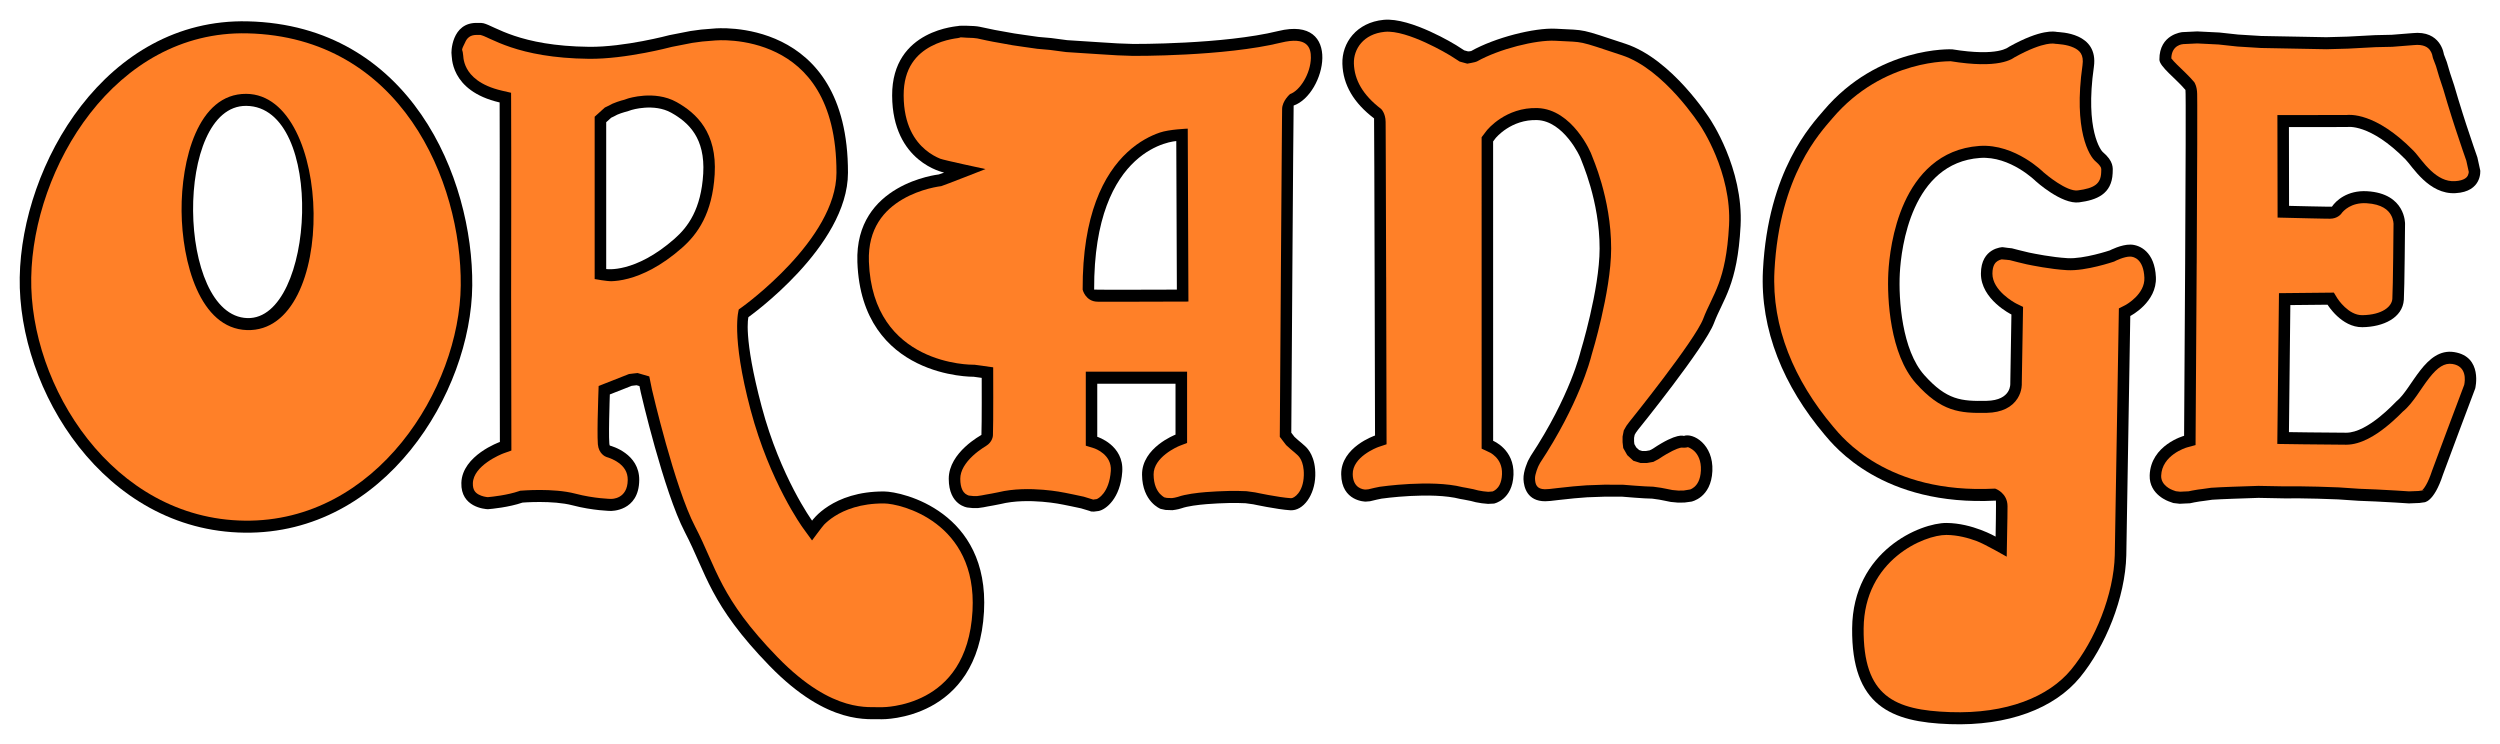
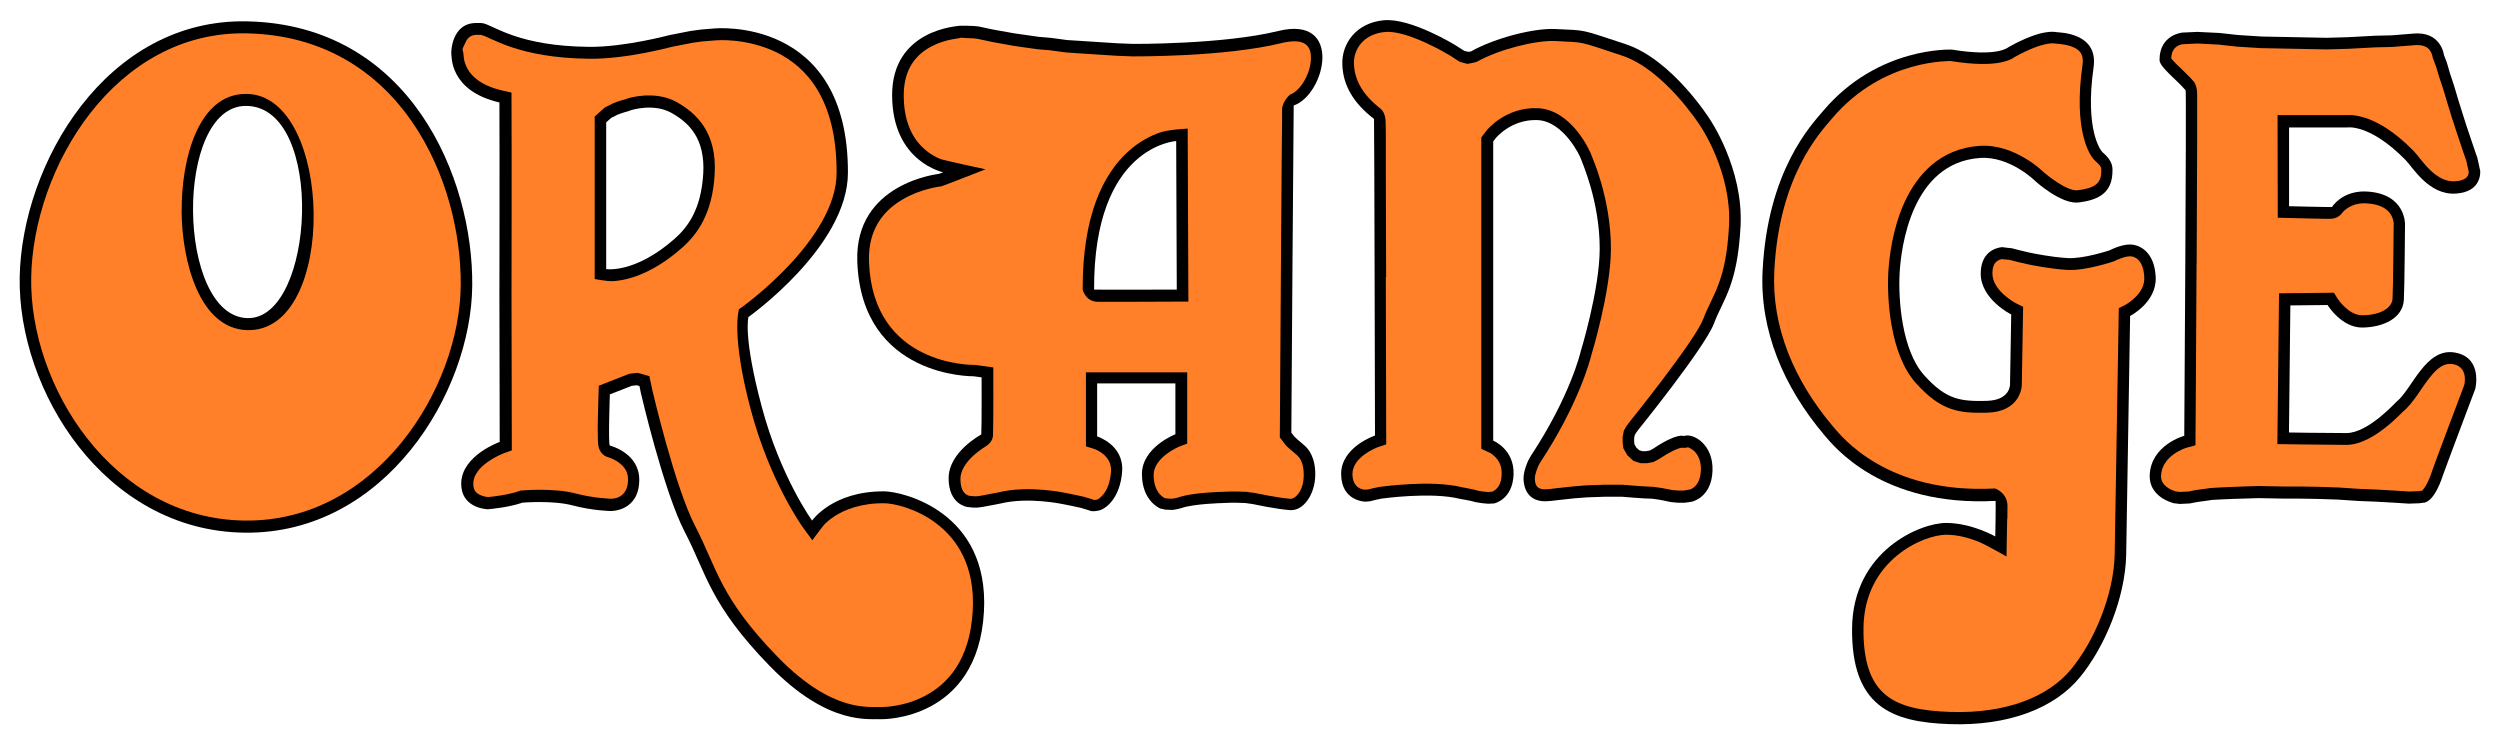
- <svg xmlns="http://www.w3.org/2000/svg" width="254" height="75.589" id="svg2" version="1.1">
-   <defs id="defs4">
-     <clipPath id="clipPath3005" clipPathUnits="userSpaceOnUse">
-       <path id="path3007" d="m 0,595.274 420.944,0 L 420.944,0 0,0 0,595.274 z" />
+ <svg xmlns="http://www.w3.org/2000/svg" id="svg2" version="1.1" viewBox="0 0 254 75.59">
+   <defs>
+     <style>
+       .st0 {
+         fill: none;
+       }
+ 
+       .st1 {
+         fill: #ff8028;
+       }
+ 
+       .st2 {
+         clip-path: url(#clippath);
+       }
+     </style>
+     <clipPath id="clippath">
+       <rect class="st0" x="-22.66" y="-102.89" width="526.18" height="744.09" />
    </clipPath>
  </defs>
-   <g id="layer1" transform="translate(-103.4911,-226.9231)">
-     <g clip-path="url(#clipPath3005)" id="g3003" transform="matrix(1.25,0,0,-1.25,80.83377,868.1233)">
-       <path d="m 94.864,498.935 c 0,0 -4.201,0.808 -4.225,6.254 -0.024,5.445 5.475,5.637 5.412,5.663 -0.063,0.025 1.247,0.036 1.698,-0.066 1.17,-0.262 1.613,-0.328 1.613,-0.328 l 1.212,-0.217 0.898,-0.131 1.067,-0.152 1.027,-0.09 1.295,-0.172 1.028,-0.066 1.714,-0.111 1.381,-0.086 1.255,-0.045 c 0,0 7.323,-0.045 11.779,1.049 5.31,1.308 3.84,-5.159 1.255,-6.057 -0.019,-0.004 -0.191,-26.592 -0.191,-26.592 l 0.255,-0.332 0.29,-0.262 0.314,-0.263 0.315,-0.282 c 0.149,-0.152 0.819,-0.807 0.776,-2.362 -0.043,-1.554 -0.965,-2.867 -2.032,-2.801 -1.066,0.066 -3.012,0.485 -3.012,0.485 l -0.627,0.086 -0.667,0.021 -0.589,0 -0.604,-0.021 c 0,0 -2.339,-0.056 -3.342,-0.411 -0.296,-0.106 -0.741,-0.154 -0.741,-0.154 l -0.561,0.02 -0.4,0.087 c 0,0 -1.487,0.565 -1.506,2.775 -0.02,2.211 2.721,3.26 2.721,3.26 l 0,4.134 -6.361,0 0,-4.31 c 0,0 2.181,-0.676 2.032,-2.842 -0.15,-2.166 -1.33,-3.079 -1.927,-3.191 -0.607,-0.11 -0.69,-0.004 -0.69,-0.004 l -0.734,0.221 -0.816,0.173 -0.647,0.131 c 0,0 -2.809,0.607 -5.084,0.045 l -0.565,-0.111 -0.483,-0.086 -0.337,-0.066 -0.455,-0.065 -0.399,0 -0.44,0.045 c 0,0 -1.526,0.173 -1.526,2.337 0,2.166 2.656,3.548 2.656,3.568 0.038,0.889 0.023,4.634 0.023,4.634 l -0.652,0.09 c 0,0 -9.116,-0.151 -9.453,9.317 -0.228,6.388 6.59,7.122 6.61,7.126 0.168,0.044 0.439,0.155 0.439,0.155 m 18.871,2.558 c 0,0 -6.724,-0.34 -6.676,-12.072 0,-0.024 6.723,0 6.723,0 l -0.047,12.072 z" style="fill:#000000;fill-opacity:1;fill-rule:nonzero;stroke:none" id="path3057" />
-       <path d="m 66.001,509.155 c 2.877,-0.034 6.531,0.948 6.531,0.948 l 1.711,0.335 0.872,0.119 1.094,0.089 c 0,0 10.86,1.059 10.84,-11.731 -0.008,-6.009 -8.091,-11.73 -8.091,-11.73 0,0 -0.444,-1.559 1.078,-7.28 1.521,-5.721 4.097,-9.264 4.097,-9.264 0,0 1.644,2.399 5.857,2.373 1.482,-0.009 8.559,-1.64 8.115,-9.764 -0.487,-8.878 -8.278,-8.75 -8.297,-8.75 -0.995,0.067 -4.323,-0.611 -9.137,4.344 -4.858,4.996 -5.136,7.525 -6.871,10.848 -1.736,3.323 -3.59,11.365 -3.59,11.365 l -0.107,0.522 -0.234,0.068 -0.191,-0.021 -0.21,-0.026 -1.775,-0.699 c 0,0 -0.146,-4.115 0,-4.157 0.147,-0.042 2.409,-0.652 2.39,-2.805 -0.024,-2.577 -2.326,-2.508 -2.326,-2.508 0,0 -1.458,0.025 -3.086,0.454 -1.629,0.428 -4.077,0.224 -4.077,0.224 -1.11,-0.383 -2.522,-0.515 -2.813,-0.538 -0.252,0.011 -2.212,0.162 -2.156,2.14 0.064,2.238 3.131,3.327 3.131,3.327 l -0.02,11.912 c 0,0 0.02,11.709 0,15.683 -4.121,0.95 -3.863,3.84 -3.907,3.908 -0.043,0.068 -0.043,2.645 2.132,2.555 l 0.273,0 0.189,-0.026 c 0.925,-0.226 2.893,-1.852 8.58,-1.915 m -8.769,1.94 z m 0.189,-0.026 -0.336,0.021 0.336,-0.021 z m 9.975,-8.043 0,-11.933 c 0,0 2.326,-0.382 5.56,2.466 1.089,0.958 2.155,2.395 2.326,5.289 0.17,2.895 -1.185,4.157 -2.599,4.95 -1.415,0.792 -3.233,0.224 -3.233,0.224 l -0.321,-0.11 -0.254,-0.068 -0.293,-0.093 -0.293,-0.114 -0.258,-0.136 -0.23,-0.11 -0.405,-0.365 z" style="fill:#000000;fill-opacity:1;fill-rule:nonzero;stroke:none" id="path3065" />
-       <path d="m 38.252,511.226 c 13.231,-0.308 18.342,-12.758 18.259,-21.479 -0.082,-8.722 -7.115,-20.225 -18.511,-20.083 -11.396,0.141 -18.424,11.57 -18.271,20.753 0.154,9.182 7.002,21.076 18.523,20.809 m -0.115,-6.871 c -5.873,0.041 -5.668,-17.074 0.092,-17.249 5.51,-0.166 6.391,17.202 -0.092,17.249" style="fill:#000000;fill-opacity:1;fill-rule:nonzero;stroke:none" id="path3073" />
-       <path d="m 195.652,477.539 c 0,0 -2.718,-0.742 -2.8,-3.213 -0.053,-1.607 1.595,-2.134 1.595,-2.134 l 0.327,-0.118 0.524,-0.061 0.349,0.019 0.478,0.021 0.353,0.074 0.424,0.073 0.377,0.049 0.655,0.093 0.753,0.041 0.929,0.038 1.051,0.036 1.029,0.036 2.104,-0.041 1.254,0.002 1.429,-0.027 1.679,-0.058 1.678,-0.113 1.402,-0.057 1.553,-0.084 1.127,-0.072 0.854,0.035 0.349,0.049 c 0,0 0.806,-0.075 1.569,2.266 0.115,0.352 2.618,6.994 2.618,6.994 0,0 0.645,2.581 -1.707,2.955 -2.353,0.374 -3.429,-2.994 -4.702,-4.007 -0.095,-0.075 -2.316,-2.549 -4.079,-2.546 -1.781,0.004 -4.653,0.049 -4.653,0.049 l 0.114,10.325 3.026,0.031 c 0,0 1.126,-1.852 2.83,-1.828 1.704,0.022 3.271,0.761 3.369,2.231 0.056,0.818 0.098,6.168 0.098,6.168 0,0 0.064,2.473 -3.091,2.653 -1.6,0.09 -2.522,-0.764 -2.852,-1.255 -0.015,-0.021 -3.485,0.065 -3.485,0.065 l -0.01,6.402 4.75,0.006 c 0,0 1.811,0.32 4.72,-2.628 0.574,-0.578 1.89,-2.868 4.069,-2.748 2.18,0.12 2.012,1.843 2.012,1.843 l -0.234,1.067 -0.314,0.906 -0.598,1.786 -0.283,0.881 -0.358,1.154 -0.334,1.124 -0.337,1.017 -0.26,0.88 -0.24,0.632 c 0,0 -0.235,1.971 -2.554,1.717 -0.074,-0.007 -1.682,-0.134 -1.682,-0.134 l -1.355,-0.03 -2.231,-0.119 -1.732,-0.048 -5.287,0.1 -1.878,0.116 -1.529,0.166 -1.801,0.089 -1.207,-0.058 c 0,0 -1.879,-0.16 -1.865,-2.234 0.002,-0.572 1.377,-1.573 2.118,-2.468 0.081,-0.098 -0.111,-28.107 -0.111,-28.107" style="fill:#000000;fill-opacity:1;fill-rule:nonzero;stroke:none" id="path3081" />
-       <path d="m 180.328,469.344 c 0,0 -1.887,1.096 -3.991,1.11 -2.103,0.013 -7.612,-2.253 -7.669,-8.564 -0.058,-6.311 3.169,-7.623 7.932,-7.788 4.763,-0.168 8.515,1.282 10.586,3.8 2.07,2.516 3.682,6.485 3.766,9.917 0,0.025 0.323,19.458 0.323,19.458 0,0 2.174,1.104 2.082,3.157 -0.093,2.052 -1.304,2.632 -2.064,2.646 -0.76,0.014 -1.68,-0.472 -1.68,-0.472 0,0 -2.115,-0.71 -3.433,-0.632 -1.318,0.078 -2.712,0.37 -3.138,0.456 -0.395,0.083 -1.389,0.346 -1.389,0.346 l -0.328,0.035 -0.431,0.058 c 0,0 -1.753,-0.043 -1.759,-2.148 -0.008,-2.106 2.479,-3.324 2.479,-3.324 l -0.092,-5.591 c 0,0 0.127,-1.387 -1.927,-1.428 -2.052,-0.042 -3.242,0.059 -5.059,2.089 -1.817,2.031 -2.104,6.138 -1.994,8.266 0.111,2.129 0.969,8.99 6.523,9.388 2.463,0.175 4.532,-1.893 4.532,-1.893 0,0 2.099,-1.903 3.521,-1.717 1.421,0.186 2.649,0.667 2.725,2.371 0.019,0.428 0.095,0.964 -0.807,1.721 -0.114,0.094 -1.458,1.741 -0.721,6.908 0.404,2.826 -2.789,2.818 -2.996,2.851 -0.204,0.033 -1.258,0.268 -3.901,-1.206 -0.048,-0.024 -0.834,-0.821 -4.616,-0.207 -0.031,0.005 -6.005,0.277 -10.454,-4.976 -0.978,-1.155 -4.51,-4.843 -4.93,-12.982 -0.251,-4.867 1.712,-9.455 4.999,-13.352 0.802,-0.946 4.701,-5.853 13.932,-5.37 0.035,0.004 -0.021,-2.928 -0.021,-2.928" style="fill:#000000;fill-opacity:1;fill-rule:nonzero;stroke:none" id="path3089" />
-       <path d="m 129.887,477.56 c 0,0 -2.773,-0.93 -2.749,-3.151 0.024,-2.219 1.985,-2.22 1.985,-2.22 l 0.355,0.029 0.559,0.133 0.383,0.08 c 0,0 4.058,0.58 6.393,-0.026 0.016,-0.004 0.33,-0.058 0.33,-0.058 l 0.533,-0.105 0.406,-0.104 0.486,-0.083 0.509,-0.05 0.485,0.025 c 0,0 1.505,0.292 1.581,2.35 0.074,2.058 -1.655,2.75 -1.655,2.75 l -0.002,24.334 0.202,0.267 c 0,0 1.245,1.548 3.386,1.469 2.141,-0.08 3.493,-2.964 3.54,-3.152 0.048,-0.187 1.532,-3.393 1.528,-7.294 -0.003,-3.339 -1.554,-8.384 -1.554,-8.384 0,0 -0.819,-3.576 -4.045,-8.467 -0.012,-0.017 -0.207,-0.375 -0.207,-0.375 0,0 -0.41,-0.851 -0.382,-1.519 0.028,-0.667 0.314,-1.79 1.762,-1.791 0.024,0 0.43,0.025 0.43,0.025 l 0.688,0.08 1.246,0.133 1.046,0.084 1.401,0.05 1.448,0 0.994,-0.08 0.815,-0.055 0.636,-0.025 0.561,-0.079 0.406,-0.079 0.536,-0.109 0.58,-0.055 0.538,0.005 0.56,0.075 c 0,0 1.608,0.3 1.707,2.487 0.099,2.187 -1.583,3.125 -2.319,2.853 -0.02,-0.007 -0.53,0.297 -2.518,-1.038 -0.009,-0.004 -0.255,-0.133 -0.255,-0.133 l -0.306,-0.054 -0.306,0 -0.254,0.079 -0.231,0.213 -0.151,0.268 -0.025,0.217 0,0.292 0.048,0.243 0.104,0.183 0.178,0.243 c 0,0 5.427,6.706 6.163,8.654 0.735,1.949 1.908,3.072 2.164,7.905 0.245,4.699 -2.5,8.705 -2.5,8.705 0,0 -3.052,4.841 -6.847,6.094 -3.795,1.252 -3.103,1.094 -5.677,1.227 -1.735,0.092 -4.945,-0.725 -6.874,-1.814 -0.032,-0.021 -0.255,-0.029 -0.255,-0.029 l -0.306,0.083 -0.664,0.426 c 0,0 -3.664,2.27 -5.881,2.057 -2.216,-0.212 -3.413,-1.872 -3.361,-3.58 0.052,-1.707 0.92,-3.171 2.575,-4.431 0.02,-0.017 0.078,-25.774 0.078,-25.774" style="fill:#000000;fill-opacity:1;fill-rule:nonzero;stroke:none" id="path3097" />
-       <path d="m 107.003,472.347 -0.788,0.242 -0.856,0.183 -0.651,0.132 c -0.096,0.021 -0.812,0.167 -1.793,0.248 -1.021,0.084 -2.394,0.104 -3.662,-0.205 l -0.544,-0.107 -0.475,-0.084 -0.323,-0.062 -0.369,-0.054 -0.29,0 -0.384,0.041 c -0.065,0.022 -0.196,0.079 -0.285,0.152 -0.139,0.115 -0.406,0.407 -0.406,1.214 0,0.659 0.414,1.3 1.015,1.861 0.284,0.265 0.573,0.475 0.794,0.624 0.111,0.073 0.203,0.13 0.266,0.168 0.576,0.349 0.58,0.873 0.58,0.893 0.04,0.899 0.02,5.511 0.02,5.511 l -1.529,0.212 -0.069,-0.001 c -0.124,-0.002 -8.201,-0.086 -8.504,8.377 -0.097,2.729 1.27,4.212 2.735,5.07 0.747,0.437 1.511,0.702 2.097,0.858 0.611,0.161 1.047,0.211 1.052,0.212 0.209,0.056 3.595,1.386 3.595,1.386 0,0 -3.389,0.722 -3.682,0.842 -0.327,0.134 -0.765,0.359 -1.201,0.726 -0.843,0.706 -1.761,1.995 -1.771,4.412 -0.01,2.279 1.092,3.39 2.214,3.992 0.581,0.313 1.174,0.485 1.626,0.58 0.223,0.048 0.408,0.075 0.535,0.09 0.099,0.013 0.186,0.036 0.261,0.066 0.112,0.004 0.309,-0.027 0.482,-0.03 0.391,-0.007 0.74,-0.031 0.859,-0.058 1.217,-0.273 1.679,-0.34 1.679,-0.34 l 1.2,-0.216 0.915,-0.134 1.092,-0.155 1.032,-0.091 1.305,-0.173 1.058,-0.069 1.715,-0.111 1.394,-0.086 1.28,-0.046 c 0,0 1.868,-0.012 4.286,0.115 2.44,0.128 5.45,0.401 7.728,0.96 2.15,0.53 2.453,-0.398 2.438,-1.233 -0.022,-1.293 -0.892,-2.668 -1.694,-2.946 0,0 -0.636,-0.548 -0.644,-1.214 l -0.009,-0.847 -0.024,-3.015 -0.065,-9.141 -0.091,-13.641 0.516,-0.672 0.368,-0.333 0.328,-0.274 0.267,-0.242 c 0.024,-0.025 0.057,-0.06 0.096,-0.11 0.045,-0.059 0.104,-0.144 0.161,-0.262 0.11,-0.23 0.235,-0.623 0.217,-1.241 -0.038,-1.381 -0.803,-1.869 -1.041,-1.855 -1.02,0.064 -2.912,0.472 -2.912,0.472 l -0.707,0.098 -0.729,0.022 -0.617,0 -0.619,-0.021 c -0.076,-0.003 -0.65,-0.018 -1.338,-0.074 -0.699,-0.058 -1.647,-0.166 -2.275,-0.39 -0.14,-0.049 -0.372,-0.085 -0.479,-0.099 l -0.41,0.015 -0.22,0.048 c -0.079,0.05 -0.235,0.16 -0.353,0.291 -0.221,0.247 -0.502,0.709 -0.509,1.56 -0.013,1.412 1.928,2.265 2.109,2.334 l 0.612,0.235 0,5.792 -8.233,0 0,-6.015 0.67,-0.208 c 0.098,-0.03 1.456,-0.517 1.364,-1.835 -0.126,-1.83 -1.076,-2.284 -1.154,-2.299 -0.107,-0.02 -0.19,-0.03 -0.256,-0.034 l 0.004,-0.005 z m 5.392,29.838 c -0.729,-0.249 -1.687,-0.718 -2.636,-1.598 -1.925,-1.784 -3.659,-5.098 -3.635,-11.167 0,-0.017 0.238,-0.973 1.216,-0.982 l 0.768,-0.003 c 0.632,-5.3e-4 1.473,0 2.314,0.002 1.682,0.003 4.299,0.012 4.299,0.012 l -0.055,14.055 c 0,0 -1.497,-0.053 -2.272,-0.319" style="fill:#ff8028;fill-opacity:1;fill-rule:nonzero;stroke:none" id="path3105" />
-       <path d="m 70.513,508.657 c 1.17,0.222 2.046,0.447 2.22,0.493 l 1.656,0.325 0.822,0.111 1.077,0.088 c 0,0 0.616,0.057 1.528,-0.034 0.947,-0.093 2.191,-0.341 3.421,-0.946 2.376,-1.168 4.886,-3.75 4.877,-9.777 -0.007,-5.387 -7.527,-10.814 -7.681,-10.923 l -0.256,-0.181 c 0,0 -0.674,-2.034 0.957,-8.169 1.565,-5.884 4.214,-9.539 4.254,-9.593 l 0.74,-1.018 c 0,0 0.837,1.138 0.982,1.286 0.176,0.178 0.458,0.431 0.859,0.686 0.797,0.507 2.091,1.047 4.016,1.035 1.327,-0.007 7.581,-1.495 7.187,-8.731 -0.224,-4.069 -2.08,-5.96 -3.818,-6.892 -0.896,-0.48 -1.787,-0.717 -2.461,-0.831 -0.561,-0.097 -0.959,-0.106 -1.059,-0.107 -0.255,0.013 -0.644,-0.012 -1.156,0.01 -0.47,0.02 -1.057,0.089 -1.752,0.292 -1.386,0.408 -3.287,1.381 -5.598,3.76 -2.374,2.441 -3.6,4.25 -4.446,5.832 -0.891,1.669 -1.394,3.131 -2.26,4.789 -1.662,3.182 -3.489,11.071 -3.502,11.127 l -0.22,1.075 -0.952,0.276 -0.372,-0.041 -0.329,-0.041 -2.464,-0.97 c 0,0 -0.061,-1.685 -0.079,-2.728 -0.009,-0.531 -0.013,-1.061 -0.006,-1.464 0.004,-0.224 0.011,-0.413 0.022,-0.546 0.067,-0.767 0.604,-1.009 0.725,-1.044 0.029,-0.008 0.16,-0.044 0.341,-0.119 0.185,-0.078 0.413,-0.192 0.627,-0.35 0.423,-0.31 0.741,-0.734 0.735,-1.386 -0.014,-1.565 -1.292,-1.544 -1.369,-1.542 0,0 -1.363,0.025 -2.879,0.424 -0.928,0.244 -2.04,0.299 -2.875,0.302 -0.86,0.003 -1.618,-0.061 -1.618,-0.061 l -0.106,-0.037 c -0.933,-0.321 -2.148,-0.452 -2.529,-0.486 -0.135,0.012 -0.461,0.058 -0.744,0.215 -0.261,0.146 -0.483,0.365 -0.468,0.917 0.041,1.437 2.277,2.353 2.496,2.431 l 0.635,0.227 -0.021,12.61 c 0,0 0.02,11.712 0,15.689 l -0.004,0.78 -0.73,0.168 c -1.839,0.424 -2.561,1.236 -2.868,1.808 -0.164,0.304 -0.235,0.588 -0.268,0.798 -0.017,0.107 -0.024,0.197 -0.027,0.26 -0.012,0.204 -0.052,0.359 -0.09,0.464 0.021,0.183 0.15,0.362 0.237,0.572 0.153,0.369 0.413,0.656 1.021,0.631 l 0.23,0 c 0.065,-0.019 0.211,-0.06 0.294,-0.097 0.148,-0.064 0.316,-0.143 0.511,-0.232 0.426,-0.196 0.967,-0.435 1.663,-0.669 1.412,-0.474 3.42,-0.91 6.352,-0.943 1.497,-0.017 3.196,0.226 4.522,0.478 m -4.053,-18.379 c 0,0 0.997,-0.186 1.379,-0.175 0.315,0.011 0.776,0.057 1.354,0.21 1.129,0.299 2.645,0.986 4.366,2.502 1.265,1.113 2.469,2.789 2.656,5.975 0.199,3.387 -1.461,4.957 -3.09,5.869 -0.927,0.519 -1.936,0.572 -2.65,0.524 -0.753,-0.052 -1.306,-0.228 -1.306,-0.228 l -0.303,-0.105 -0.244,-0.065 -0.341,-0.11 -0.368,-0.143 -0.289,-0.152 -0.336,-0.161 -0.828,-0.747 0,-13.196 z" style="fill:#ff8028;fill-opacity:1;fill-rule:nonzero;stroke:none" id="path3109" />
-       <path d="m 55.575,489.756 c -0.079,-8.365 -6.846,-19.248 -17.565,-19.115 -10.735,0.133 -17.494,10.956 -17.346,19.759 0.148,8.885 6.77,20.101 17.567,19.85 12.481,-0.29 17.424,-12.02 17.344,-20.493 m -22.691,6.047 c 0.036,-4.125 1.467,-9.555 5.317,-9.673 7.429,-0.224 7.028,19.15 -0.058,19.201 -3.96,0.028 -5.293,-5.428 -5.259,-9.529" style="fill:#ff8028;fill-opacity:1;fill-rule:nonzero;stroke:none" id="path3113" />
-       <path d="m 130.791,490.444 -0.026,8.86 -0.011,2.923 -0.005,0.823 c -0.005,0.719 -0.367,1.055 -0.371,1.059 -1.496,1.139 -2.168,2.365 -2.208,3.688 -0.035,1.167 0.766,2.409 2.512,2.577 1.846,0.177 5.214,-1.862 5.316,-1.925 l 0.771,-0.494 0.618,-0.169 c 0,0 0.694,0.119 0.784,0.18 1.806,1.018 4.822,1.764 6.356,1.682 0.639,-0.033 1.074,-0.048 1.427,-0.071 0.308,-0.02 0.543,-0.046 0.812,-0.104 0.606,-0.13 1.358,-0.399 3.203,-1.008 3.43,-1.133 6.326,-5.667 6.358,-5.715 0,0 0.644,-0.948 1.253,-2.424 0.624,-1.511 1.195,-3.53 1.083,-5.675 -0.122,-2.332 -0.463,-3.718 -0.839,-4.735 -0.416,-1.125 -0.892,-1.892 -1.26,-2.864 -0.663,-1.754 -5.939,-8.301 -6.018,-8.399 l -0.227,-0.307 -0.213,-0.376 -0.098,-0.498 5.3e-4,-0.448 0.053,-0.479 0.327,-0.578 0.496,-0.457 0.582,-0.182 0.523,0 0.521,0.092 0.424,0.224 c 0.947,0.636 1.512,0.857 1.746,0.914 0.056,0.013 0.091,0.022 0.115,0.021 0.356,-0.028 0.501,0.029 0.523,0.037 0.122,-0.039 0.361,-0.168 0.515,-0.315 0.293,-0.278 0.578,-0.777 0.541,-1.58 -0.037,-0.811 -0.334,-1.174 -0.543,-1.35 -0.118,-0.099 -0.234,-0.16 -0.317,-0.193 l -0.546,-0.089 -0.425,-0.003 -0.488,0.045 -0.493,0.099 -0.432,0.083 -0.629,0.088 -0.681,0.029 -0.792,0.053 -1.018,0.08 -1.5,0.001 -1.435,-0.051 -1.078,-0.086 -1.26,-0.135 -0.667,-0.077 -0.375,-0.021 c -0.656,0.009 -0.785,0.377 -0.805,0.857 -0.015,0.374 0.266,1.002 0.284,1.038 0.038,0.075 0.124,0.237 0.13,0.246 3.141,4.761 4.082,8.346 4.185,8.768 0.064,0.207 0.425,1.416 0.785,2.978 0.392,1.692 0.803,3.882 0.806,5.672 0.002,2.075 -0.392,3.95 -0.785,5.321 -0.371,1.296 -0.751,2.133 -0.775,2.225 -0.066,0.261 -1.599,3.772 -4.413,3.877 -1.301,0.048 -2.329,-0.4 -3.023,-0.852 -0.348,-0.226 -0.616,-0.455 -0.8,-0.632 -0.206,-0.198 -0.32,-0.343 -0.32,-0.343 l -0.413,-0.544 0.001,-25.312 c 0,0 0.655,-0.297 0.737,-0.348 0.111,-0.067 0.258,-0.17 0.402,-0.317 0.274,-0.279 0.543,-0.712 0.517,-1.41 -0.028,-0.746 -0.296,-1.073 -0.477,-1.229 -0.104,-0.089 -0.207,-0.143 -0.28,-0.173 l -0.363,-0.03 -0.399,0.04 -0.417,0.072 -0.395,0.1 -0.567,0.112 -0.306,0.054 c -1.306,0.331 -3.004,0.327 -4.308,0.259 -1.351,-0.072 -2.429,-0.228 -2.429,-0.228 l -0.422,-0.087 -0.507,-0.12 -0.24,-0.02 c -0.172,0.008 -1.01,0.105 -1.023,1.254 -0.015,1.386 1.903,2.144 2.099,2.21 l 0.651,0.218 -0.033,13.595 z" style="fill:#ff8028;fill-opacity:1;fill-rule:nonzero;stroke:none" id="path3117" />
-       <path d="m 181.288,470.796 c 0.005,0.371 0.009,0.742 0.009,1.02 0.001,1.077 -0.981,1.433 -1.015,1.43 -4.44,-0.232 -7.53,0.833 -9.607,2.029 -1.044,0.602 -1.837,1.242 -2.414,1.786 -0.288,0.271 -0.524,0.519 -0.711,0.726 -0.192,0.214 -0.333,0.386 -0.43,0.5 -3.172,3.762 -5.002,8.109 -4.767,12.654 0.204,3.924 1.153,6.743 2.15,8.706 0.499,0.983 1.013,1.759 1.461,2.357 0.46,0.615 0.85,1.046 1.087,1.326 2.076,2.451 4.507,3.613 6.431,4.164 0.958,0.275 1.787,0.396 2.38,0.448 0.289,0.026 0.519,0.035 0.679,0.037 0.081,0 0.127,0.007 0.128,0.006 1.949,-0.316 3.199,-0.282 4.008,-0.131 0.407,0.076 0.709,0.182 0.931,0.291 0.144,0.072 0.222,0.136 0.234,0.142 1.261,0.704 2.111,0.982 2.615,1.08 0.227,0.044 0.397,0.057 0.52,0.054 0.106,-0.002 0.17,-0.017 0.203,-0.022 0.052,-0.008 0.294,-0.014 0.621,-0.063 0.275,-0.041 0.589,-0.114 0.869,-0.243 0.493,-0.226 0.846,-0.565 0.721,-1.437 -0.755,-5.296 0.559,-7.399 1.066,-7.816 0.353,-0.298 0.426,-0.476 0.444,-0.531 0.01,-0.032 0.015,-0.066 0.017,-0.116 0.003,-0.093 -0.004,-0.181 -0.008,-0.262 -0.04,-0.908 -0.539,-1.269 -1.907,-1.448 -0.892,-0.116 -2.573,1.292 -2.78,1.474 -0.051,0.05 -0.192,0.183 -0.408,0.361 -0.259,0.214 -0.633,0.496 -1.093,0.771 -0.906,0.543 -2.229,1.115 -3.72,1.009 -3.227,-0.231 -5.072,-2.374 -6.084,-4.601 -0.998,-2.198 -1.251,-4.592 -1.309,-5.707 -0.11,-2.13 0.136,-6.629 2.244,-8.985 2.062,-2.306 3.557,-2.445 5.761,-2.401 1.241,0.025 2.053,0.476 2.493,1.166 0.203,0.317 0.29,0.632 0.326,0.867 0.027,0.18 0.027,0.321 0.024,0.399 l 0.103,6.179 -0.548,0.269 c -0.136,0.067 -1.947,1.049 -1.942,2.436 0.002,0.705 0.265,0.928 0.427,1.03 0.109,0.068 0.225,0.107 0.32,0.128 l 0.401,-0.033 0.271,-0.03 c 0.235,-0.061 1.026,-0.268 1.372,-0.34 0.443,-0.09 1.895,-0.392 3.265,-0.473 0.801,-0.048 1.77,0.139 2.476,0.311 0.736,0.177 1.368,0.39 1.368,0.39 l 0.066,0.035 c 0.024,0.013 0.745,0.376 1.24,0.367 0.291,-0.005 1.077,-0.202 1.145,-1.716 0.06,-1.333 -1.459,-2.184 -1.556,-2.234 l -0.517,-0.262 -0.333,-20.056 c -0.081,-3.182 -1.598,-6.935 -3.541,-9.297 -1.822,-2.215 -5.251,-3.621 -9.843,-3.46 -4.524,0.158 -7.08,1.264 -7.029,6.803 0.051,5.582 4.935,7.609 6.729,7.597 0.907,-0.005 1.794,-0.247 2.473,-0.502 0.649,-0.244 2.427,-1.264 2.427,-1.264 0,0 0.045,2.35 0.056,3.085" style="fill:#ff8028;fill-opacity:1;fill-rule:nonzero;stroke:none" id="path3121" />
-       <path d="m 196.674,491.551 c 0.019,3.508 0.035,7.02 0.042,9.661 0.004,1.321 0.004,2.425 0.002,3.202 -0.002,0.393 -0.003,0.703 -0.007,0.916 -0.009,0.626 -0.225,0.938 -0.239,0.955 -0.206,0.248 -0.454,0.503 -0.711,0.756 -0.231,0.228 -0.472,0.453 -0.689,0.668 -0.213,0.212 -0.366,0.378 -0.461,0.505 0.019,1.104 0.925,1.158 0.975,1.162 l 1.13,0.054 1.731,-0.086 1.523,-0.165 1.918,-0.119 5.326,-0.102 1.765,0.049 2.243,0.12 1.352,0.029 1.722,0.137 c 0.853,0.095 1.185,-0.209 1.327,-0.395 0.091,-0.121 0.147,-0.252 0.182,-0.356 0.022,-0.068 0.07,-0.3 0.07,-0.3 l 0.247,-0.65 0.254,-0.858 0.341,-1.032 0.326,-1.1 0.361,-1.165 0.287,-0.891 0.602,-1.797 0.296,-0.854 0.2,-0.913 c -0.009,-0.075 -0.034,-0.205 -0.078,-0.291 -0.054,-0.104 -0.238,-0.41 -1.05,-0.456 -0.74,-0.041 -1.379,0.318 -1.962,0.865 -0.289,0.27 -0.542,0.566 -0.77,0.848 l -0.322,0.402 c -0.095,0.118 -0.204,0.25 -0.314,0.361 -1.537,1.558 -2.833,2.3 -3.802,2.642 -0.485,0.172 -0.879,0.24 -1.174,0.262 -0.213,0.016 -0.366,0.007 -0.457,-0.001 l -5.627,-0.009 0.015,-8.329 c 0,0 1.779,-0.044 2.65,-0.064 l 1.203,-0.025 0.407,-0.004 c 0.598,-0.002 0.896,0.38 0.909,0.397 0.175,0.262 0.826,0.932 2.05,0.863 1.306,-0.074 1.783,-0.592 1.982,-0.931 0.116,-0.197 0.175,-0.394 0.201,-0.543 0.02,-0.107 0.022,-0.186 0.022,-0.186 0,0 -0.041,-5.306 -0.096,-6.116 -0.041,-0.605 -0.787,-1.301 -2.447,-1.324 -1.121,-0.015 -1.989,1.312 -2.028,1.375 l -0.278,0.459 -4.463,-0.046 -0.135,-12.254 c 0,0 3.812,-0.059 5.598,-0.063 1.223,-0.003 2.443,0.813 3.234,1.444 0.422,0.336 0.788,0.675 1.055,0.934 0.131,0.128 0.238,0.236 0.315,0.315 0.441,0.349 0.86,0.911 1.173,1.358 0.306,0.439 0.623,0.929 0.974,1.375 0.686,0.876 1.243,1.239 1.89,1.136 1.169,-0.185 1.029,-1.345 0.954,-1.694 -0.254,-0.674 -2.501,-6.64 -2.611,-6.974 -0.353,-1.083 -0.675,-1.475 -0.804,-1.595 0.084,-0.008 0.205,-0.014 0.205,-0.014 l -0.207,-0.004 -0.306,-0.043 -0.763,-0.03 -1.085,0.07 -1.564,0.085 -1.408,0.057 -1.669,0.112 -1.701,0.058 -1.445,0.027 -1.263,-0.002 -2.108,0.039 -1.055,-0.035 -1.053,-0.036 -0.938,-0.038 -0.798,-0.045 -0.694,-0.098 -0.384,-0.049 -0.459,-0.079 -0.298,-0.062 -0.41,-0.018 -0.277,-0.014 -0.345,0.04 -0.244,0.087 c -0.098,0.031 -0.975,0.38 -0.948,1.171 0.055,1.664 1.978,2.269 2.101,2.303 l 0.694,0.19 c 0,0 0.053,7.752 0.091,14.767" style="fill:#ff8028;fill-opacity:1;fill-rule:nonzero;stroke:none" id="path3125" />
+   <g id="layer1">
+     <g class="st2">
+       <g id="g3003">
+         <path id="path3057" d="M95.92,17.53s-5.25-1.01-5.28-7.82c-.03-6.81,6.84-7.05,6.77-7.08-.08-.03,1.56-.04,2.12.08,1.46.33,2.02.41,2.02.41l1.52.27,1.12.16,1.33.19,1.28.11,1.62.22,1.29.08,2.14.14,1.73.11,1.57.06s9.15.06,14.72-1.31c6.64-1.64,4.8,6.45,1.57,7.57-.02,0-.24,33.24-.24,33.24l.32.41.36.33.39.33.39.35c.19.19,1.02,1.01.97,2.95-.05,1.94-1.21,3.58-2.54,3.5-1.33-.08-3.77-.61-3.77-.61l-.78-.11-.83-.03h-.74l-.76.03s-2.92.07-4.18.51c-.37.13-.93.19-.93.19l-.7-.03-.5-.11s-1.86-.71-1.88-3.47c-.02-2.76,3.4-4.08,3.4-4.08v-5.17h-7.95v5.39s2.73.85,2.54,3.55c-.19,2.71-1.66,3.85-2.41,3.99-.76.14-.86,0-.86,0l-.92-.28-1.02-.22-.81-.16s-3.51-.76-6.35-.06l-.71.14-.6.11-.42.08-.57.08h-.5l-.55-.06s-1.91-.22-1.91-2.92,3.32-4.43,3.32-4.46c.05-1.11.03-5.79.03-5.79l-.81-.11s-11.39.19-11.82-11.65c-.28-7.99,8.24-8.9,8.26-8.91.21-.06.55-.19.55-.19M119.51,14.33s-8.41.43-8.35,15.09c0,.03,8.4,0,8.4,0l-.06-15.09h0Z" />
+         <path id="path3065" d="M59.84,4.76c3.6.04,8.16-1.19,8.16-1.19l2.14-.42,1.09-.15,1.37-.11s13.58-1.32,13.55,14.66c-.01,7.51-10.11,14.66-10.11,14.66,0,0-.56,1.95,1.35,9.1,1.9,7.15,5.12,11.58,5.12,11.58,0,0,2.06-3,7.32-2.97,1.85.01,10.7,2.05,10.14,12.21-.61,11.1-10.35,10.94-10.37,10.94-1.24-.08-5.4.76-11.42-5.43-6.07-6.24-6.42-9.41-8.59-13.56-2.17-4.15-4.49-14.21-4.49-14.21l-.13-.65-.29-.08-.24.03-.26.03-2.22.87s-.18,5.14,0,5.2c.18.05,3.01.81,2.99,3.51-.03,3.22-2.91,3.14-2.91,3.14,0,0-1.82-.03-3.86-.57-2.04-.54-5.1-.28-5.1-.28-1.39.48-3.15.64-3.52.67-.31-.01-2.76-.2-2.7-2.68.08-2.8,3.91-4.16,3.91-4.16l-.03-14.89s.03-14.64,0-19.6c-5.15-1.19-4.83-4.8-4.88-4.88-.05-.08-.05-3.31,2.67-3.19h.34l.24.03c1.16.28,3.62,2.32,10.73,2.39h0ZM49.12,2.36l-.42-.03.42.03ZM61.59,12.42v14.92s2.91.48,6.95-3.08c1.36-1.2,2.69-2.99,2.91-6.61.21-3.62-1.48-5.2-3.25-6.19-1.77-.99-4.04-.28-4.04-.28l-.4.14-.32.09-.37.12-.37.14-.32.17-.29.14-.51.46h0Z" />
+         <path id="path3073" d="M25.16,2.17c16.54.38,22.93,15.95,22.82,26.85-.1,10.9-8.89,25.28-23.14,25.1-14.25-.18-23.03-14.46-22.84-25.94C2.2,16.7,10.76,1.83,25.16,2.17M25.01,10.76c-7.34-.05-7.09,21.34.11,21.56,6.89.21,7.99-21.5-.11-21.56" />
+         <path id="path3081" d="M221.91,44.28s-3.4.93-3.5,4.02c-.07,2.01,1.99,2.67,1.99,2.67l.41.15.65.08.44-.02.6-.03.44-.09.53-.09.47-.06.82-.12.94-.05,1.16-.05,1.31-.04,1.29-.04,2.63.05h1.57s1.79.03,1.79.03l2.1.07,2.1.14,1.75.07,1.94.11,1.41.09,1.07-.04.44-.06s1.01.09,1.96-2.83c.14-.44,3.27-8.74,3.27-8.74,0,0,.81-3.23-2.13-3.69-2.94-.47-4.29,3.74-5.88,5.01-.12.09-2.89,3.19-5.1,3.18-2.23,0-5.82-.06-5.82-.06l.14-12.91,3.78-.04s1.41,2.31,3.54,2.29c2.13-.03,4.09-.95,4.21-2.79.07-1.02.12-7.71.12-7.71,0,0,.08-3.09-3.86-3.32-2-.11-3.15.95-3.56,1.57-.02.03-4.36-.08-4.36-.08v-8s5.92,0,5.92,0c0,0,2.26-.4,5.9,3.29.72.72,2.36,3.59,5.09,3.43,2.73-.15,2.51-2.3,2.51-2.3l-.29-1.33-.39-1.13-.75-2.23-.35-1.1-.45-1.44-.42-1.41-.42-1.27-.32-1.1-.3-.79s-.29-2.46-3.19-2.15c-.09,0-2.1.17-2.1.17l-1.69.04-2.79.15-2.16.06-6.61-.13-2.35-.15-1.91-.21-2.25-.11-1.51.07s-2.35.2-2.33,2.79c0,.72,1.72,1.97,2.65,3.08.1.12-.14,35.13-.14,35.13" />
+         <path id="path3089" d="M202.75,54.52s-2.36-1.37-4.99-1.39c-2.63-.02-9.51,2.82-9.59,10.71-.07,7.89,3.96,9.53,9.91,9.73,5.95.21,10.64-1.6,13.23-4.75,2.59-3.15,4.6-8.11,4.71-12.4,0-.03.4-24.32.4-24.32,0,0,2.72-1.38,2.6-3.95-.12-2.57-1.63-3.29-2.58-3.31-.95-.02-2.1.59-2.1.59,0,0-2.64.89-4.29.79-1.65-.1-3.39-.46-3.92-.57-.49-.1-1.74-.43-1.74-.43l-.41-.04-.54-.07s-2.19.05-2.2,2.68c0,2.63,3.1,4.16,3.1,4.16l-.12,6.99s.16,1.73-2.41,1.79c-2.56.05-4.05-.07-6.32-2.61-2.27-2.54-2.63-7.67-2.49-10.33.14-2.66,1.21-11.24,8.15-11.74,3.08-.22,5.66,2.37,5.66,2.37,0,0,2.62,2.38,4.4,2.15,1.78-.23,3.31-.83,3.41-2.96.02-.54.12-1.2-1.01-2.15-.14-.12-1.82-2.18-.9-8.63.5-3.53-3.49-3.52-3.75-3.56-.26-.04-1.57-.34-4.88,1.51-.06.03-1.04,1.03-5.77.26-.04,0-7.51-.35-13.07,6.22-1.22,1.44-5.64,6.05-6.16,16.23-.31,6.08,2.14,11.82,6.25,16.69,1,1.18,5.88,7.32,17.42,6.71.04,0-.03,3.66-.03,3.66" />
+         <path id="path3097" d="M139.7,44.25s-3.47,1.16-3.44,3.94c.03,2.77,2.48,2.78,2.48,2.78l.44-.04.7-.17.48-.1s5.07-.72,7.99.03c.02,0,.41.07.41.07l.67.13.51.13.61.1.64.06.61-.03s1.88-.37,1.98-2.94c.09-2.57-2.07-3.44-2.07-3.44V14.37s.25-.33.25-.33c0,0,1.56-1.94,4.23-1.84,2.68.1,4.37,3.7,4.43,3.94.06.23,1.91,4.24,1.91,9.12,0,4.17-1.94,10.48-1.94,10.48,0,0-1.02,4.47-5.06,10.58-.02.02-.26.47-.26.47,0,0-.51,1.06-.48,1.9.03.83.39,2.24,2.2,2.24.03,0,.54-.03.54-.03l.86-.1,1.56-.17,1.31-.1,1.75-.06h1.81l1.24.1,1.02.07.8.03.7.1.51.1.67.14.73.07h.67s.7-.1.7-.1c0,0,2.01-.37,2.13-3.11.12-2.73-1.98-3.91-2.9-3.57-.03,0-.66-.37-3.15,1.3-.01,0-.32.17-.32.17l-.38.07h-.38l-.32-.1-.29-.27-.19-.33-.03-.27v-.36l.06-.3.13-.23.22-.3s6.78-8.38,7.7-10.82c.92-2.44,2.39-3.84,2.7-9.88.31-5.87-3.13-10.88-3.13-10.88,0,0-3.81-6.05-8.56-7.62-4.74-1.56-3.88-1.37-7.1-1.53-2.17-.12-6.18.91-8.59,2.27-.04.03-.32.04-.32.04l-.38-.1-.83-.53s-4.58-2.84-7.35-2.57c-2.77.26-4.27,2.34-4.2,4.48.06,2.13,1.15,3.96,3.22,5.54.03.02.1,32.22.1,32.22" />
+         <path id="path3105" class="st1" d="M111.1,50.77l-.98-.3-1.07-.23-.81-.16c-.12-.03-1.02-.21-2.24-.31-1.28-.11-2.99-.13-4.58.26l-.68.13-.59.11-.4.08-.46.07h-.36l-.48-.05c-.08-.03-.25-.1-.36-.19-.17-.14-.51-.51-.51-1.52,0-.82.52-1.63,1.27-2.33.36-.33.72-.59.99-.78.14-.09.25-.16.33-.21.72-.44.72-1.09.72-1.12.05-1.12.03-6.89.03-6.89l-1.91-.26h-.09c-.15,0-10.25.11-10.63-10.47-.12-3.41,1.59-5.27,3.42-6.34.93-.55,1.89-.88,2.62-1.07.76-.2,1.31-.26,1.31-.26.26-.07,4.49-1.73,4.49-1.73,0,0-4.24-.9-4.6-1.05-.41-.17-.96-.45-1.5-.91-1.05-.88-2.2-2.49-2.21-5.51-.01-2.85,1.37-4.24,2.77-4.99.73-.39,1.47-.61,2.03-.72.28-.06.51-.09.67-.11.12-.02.23-.04.33-.08.14,0,.39.03.6.04.49,0,.93.04,1.07.07,1.52.34,2.1.43,2.1.43l1.5.27,1.14.17,1.37.19,1.29.11,1.63.22,1.32.09,2.14.14,1.74.11,1.6.06s2.33.01,5.36-.14c3.05-.16,6.81-.5,9.66-1.2,2.69-.66,3.07.5,3.05,1.54-.03,1.62-1.12,3.34-2.12,3.68,0,0-.8.68-.81,1.52v1.06s-.04,3.77-.04,3.77l-.08,11.43-.11,17.05.64.84.46.42.41.34.33.3s.07.07.12.14c.06.07.13.18.2.33.14.29.29.78.27,1.55-.05,1.73-1,2.34-1.3,2.32-1.28-.08-3.64-.59-3.64-.59l-.88-.12-.91-.03h-.77l-.77.03c-.1,0-.81.02-1.67.09-.87.07-2.06.21-2.84.49-.17.06-.46.11-.6.12l-.51-.02-.28-.06c-.1-.06-.29-.2-.44-.36-.28-.31-.63-.89-.64-1.95-.02-1.76,2.41-2.83,2.64-2.92l.77-.29v-7.24h-10.29v7.52l.84.26c.12.04,1.82.65,1.71,2.29-.16,2.29-1.35,2.85-1.44,2.87-.13.02-.24.04-.32.04h0s0,0,0,0ZM117.84,13.47c-.91.31-2.11.9-3.3,2-2.41,2.23-4.57,6.37-4.54,13.96,0,.02.3,1.22,1.52,1.23h.96c.79,0,1.84,0,2.89,0,2.1,0,5.37-.02,5.37-.02l-.07-17.57s-1.87.07-2.84.4" />
+         <path id="path3109" class="st1" d="M65.48,5.38c1.46-.28,2.56-.56,2.78-.62l2.07-.41,1.03-.14,1.35-.11s.77-.07,1.91.04c1.18.12,2.74.43,4.28,1.18,2.97,1.46,6.11,4.69,6.1,12.22,0,6.73-9.41,13.52-9.6,13.65l-.32.23s-.84,2.54,1.2,10.21c1.96,7.35,5.27,11.92,5.32,11.99l.93,1.27s1.05-1.42,1.23-1.61c.22-.22.57-.54,1.07-.86,1-.63,2.61-1.31,5.02-1.29,1.66,0,9.48,1.87,8.98,10.91-.28,5.09-2.6,7.45-4.77,8.62-1.12.6-2.23.9-3.08,1.04-.7.12-1.2.13-1.32.13-.32-.02-.8.02-1.45-.01-.59-.03-1.32-.11-2.19-.37-1.73-.51-4.11-1.73-7-4.7-2.97-3.05-4.5-5.31-5.56-7.29-1.11-2.09-1.74-3.91-2.82-5.99-2.08-3.98-4.36-13.84-4.38-13.91l-.28-1.34-1.19-.34-.46.05-.41.05-3.08,1.21s-.08,2.11-.1,3.41c-.01.66-.02,1.33,0,1.83,0,.28.01.52.03.68.08.96.75,1.26.91,1.31.04,0,.2.06.43.15.23.1.52.24.78.44.53.39.93.92.92,1.73-.02,1.96-1.61,1.93-1.71,1.93,0,0-1.7-.03-3.6-.53-1.16-.31-2.55-.37-3.59-.38-1.08,0-2.02.08-2.02.08l-.13.05c-1.17.4-2.69.57-3.16.61-.17-.01-.58-.07-.93-.27-.33-.18-.6-.46-.58-1.15.05-1.8,2.85-2.94,3.12-3.04l.79-.28-.03-15.76s.03-14.64,0-19.61v-.98s-.92-.21-.92-.21c-2.3-.53-3.2-1.55-3.58-2.26-.2-.38-.29-.73-.34-1-.02-.13-.03-.25-.03-.32-.01-.25-.07-.45-.11-.58.03-.23.19-.45.3-.71.19-.46.52-.82,1.28-.79h.29c.08.02.26.08.37.12.19.08.4.18.64.29.53.24,1.21.54,2.08.84,1.77.59,4.27,1.14,7.94,1.18,1.87.02,4-.28,5.65-.6M60.42,28.35s1.25.23,1.72.22c.39-.01.97-.07,1.69-.26,1.41-.37,3.31-1.23,5.46-3.13,1.58-1.39,3.09-3.49,3.32-7.47.25-4.23-1.83-6.2-3.86-7.34-1.16-.65-2.42-.71-3.31-.66-.94.06-1.63.28-1.63.28l-.38.13-.3.08-.43.14-.46.18-.36.19-.42.2-1.04.93v16.49h0Z" />
+         <path id="path3113" class="st1" d="M46.81,29c-.1,10.46-8.56,24.06-21.96,23.89-13.42-.17-21.87-13.7-21.68-24.7C3.36,17.09,11.64,3.07,25.13,3.39c15.6.36,21.78,15.03,21.68,25.62M18.45,21.45c.04,5.16,1.83,11.94,6.65,12.09,9.29.28,8.78-23.94-.07-24-4.95-.04-6.62,6.79-6.57,11.91" />
+         <path id="path3117" class="st1" d="M140.83,28.15l-.03-11.07v-3.65s-.02-1.03-.02-1.03c0-.9-.46-1.32-.46-1.32-1.87-1.42-2.71-2.96-2.76-4.61-.04-1.46.96-3.01,3.14-3.22,2.31-.22,6.52,2.33,6.65,2.41l.96.62.77.21s.87-.15.98-.22c2.26-1.27,6.03-2.2,7.95-2.1.8.04,1.34.06,1.78.09.38.03.68.06,1.01.13.76.16,1.7.5,4,1.26,4.29,1.42,7.91,7.08,7.95,7.14,0,0,.81,1.18,1.57,3.03.78,1.89,1.49,4.41,1.35,7.09-.15,2.92-.58,4.65-1.05,5.92-.52,1.41-1.12,2.36-1.57,3.58-.83,2.19-7.42,10.38-7.52,10.5l-.28.38-.27.47-.12.62v.56s.07.6.07.6l.41.72.62.57.73.23h.65l.65-.12.53-.28c1.18-.79,1.89-1.07,2.18-1.14.07-.02.11-.03.14-.03.45.04.63-.04.65-.05.15.05.45.21.64.39.37.35.72.97.68,1.97-.05,1.01-.42,1.47-.68,1.69-.15.12-.29.2-.4.24l-.68.11h-.53s-.61-.05-.61-.05l-.62-.12-.54-.1-.79-.11-.85-.04-.99-.07-1.27-.1h-1.88s-1.79.06-1.79.06l-1.35.11-1.58.17-.83.1-.47.03c-.82-.01-.98-.47-1.01-1.07-.02-.47.33-1.25.35-1.3.05-.09.15-.3.16-.31,3.93-5.95,5.1-10.43,5.23-10.96.08-.26.53-1.77.98-3.72.49-2.12,1-4.85,1.01-7.09,0-2.59-.49-4.94-.98-6.65-.46-1.62-.94-2.67-.97-2.78-.08-.33-2-4.72-5.52-4.85-1.63-.06-2.91.5-3.78,1.07-.44.28-.77.57-1,.79-.26.25-.4.43-.4.43l-.52.68v31.64s.82.37.92.43c.14.08.32.21.5.4.34.35.68.89.65,1.76-.03.93-.37,1.34-.6,1.54-.13.11-.26.18-.35.22l-.45.04-.5-.05-.52-.09-.49-.13-.71-.14-.38-.07c-1.63-.41-3.76-.41-5.38-.32-1.69.09-3.04.28-3.04.28l-.53.11-.63.15-.3.02c-.22,0-1.26-.13-1.28-1.57-.02-1.73,2.38-2.68,2.62-2.76l.81-.27-.04-16.99h0Z" />
+         <path id="path3121" class="st1" d="M203.95,52.7c0-.46.01-.93.01-1.28,0-1.35-1.23-1.79-1.27-1.79-5.55.29-9.41-1.04-12.01-2.54-1.3-.75-2.3-1.55-3.02-2.23-.36-.34-.66-.65-.89-.91-.24-.27-.42-.48-.54-.62-3.97-4.7-6.25-10.14-5.96-15.82.25-4.9,1.44-8.43,2.69-10.88.62-1.23,1.27-2.2,1.83-2.95.58-.77,1.06-1.31,1.36-1.66,2.59-3.06,5.63-4.52,8.04-5.21,1.2-.34,2.23-.49,2.98-.56.36-.03.65-.04.85-.05.1,0,.16,0,.16,0,2.44.39,4,.35,5.01.16.51-.1.89-.23,1.16-.36.18-.09.28-.17.29-.18,1.58-.88,2.64-1.23,3.27-1.35.28-.05.5-.07.65-.07.13,0,.21.02.25.03.07,0,.37.02.78.08.34.05.74.14,1.09.3.62.28,1.06.71.9,1.8-.94,6.62.7,9.25,1.33,9.77.44.37.53.59.56.66.01.04.02.08.02.15,0,.12,0,.23,0,.33-.05,1.13-.67,1.59-2.38,1.81-1.12.14-3.22-1.62-3.48-1.84-.06-.06-.24-.23-.51-.45-.32-.27-.79-.62-1.37-.96-1.13-.68-2.79-1.39-4.65-1.26-4.03.29-6.34,2.97-7.61,5.75-1.25,2.75-1.56,5.74-1.64,7.13-.14,2.66.17,8.29,2.81,11.23,2.58,2.88,4.45,3.06,7.2,3,1.55-.03,2.57-.6,3.12-1.46.25-.4.36-.79.41-1.08.03-.23.03-.4.03-.5l.13-7.72-.69-.34c-.17-.08-2.43-1.31-2.43-3.05,0-.88.33-1.16.53-1.29.14-.09.28-.13.4-.16l.5.04.34.04c.29.08,1.28.33,1.72.42.55.11,2.37.49,4.08.59,1,.06,2.21-.17,3.09-.39.92-.22,1.71-.49,1.71-.49l.08-.04s.93-.47,1.55-.46c.36,0,1.35.25,1.43,2.15.08,1.67-1.82,2.73-1.94,2.79l-.65.33-.42,25.07c-.1,3.98-2,8.67-4.43,11.62-2.28,2.77-6.56,4.53-12.3,4.33-5.65-.2-8.85-1.58-8.79-8.5.06-6.98,6.17-9.51,8.41-9.5,1.13,0,2.24.31,3.09.63.81.3,3.03,1.58,3.03,1.58,0,0,.06-2.94.07-3.86" />
+         <path id="path3125" class="st1" d="M223.18,26.76c.02-4.39.04-8.77.05-12.08,0-1.65,0-3.03,0-4,0-.49,0-.88,0-1.15-.01-.78-.28-1.17-.3-1.19-.26-.31-.57-.63-.89-.94-.29-.28-.59-.57-.86-.83-.27-.27-.46-.47-.58-.63.02-1.38,1.16-1.45,1.22-1.45l1.41-.07,2.16.11,1.9.21,2.4.15,6.66.13,2.21-.06,2.8-.15,1.69-.04,2.15-.17c1.07-.12,1.48.26,1.66.49.11.15.18.31.23.45.03.08.09.37.09.37l.31.81.32,1.07.43,1.29.41,1.38.45,1.46.36,1.11.75,2.25.37,1.07.25,1.14c-.01.09-.04.26-.1.36-.07.13-.3.51-1.31.57-.92.05-1.72-.4-2.45-1.08-.36-.34-.68-.71-.96-1.06l-.4-.5c-.12-.15-.26-.31-.39-.45-1.92-1.95-3.54-2.88-4.75-3.3-.61-.21-1.1-.3-1.47-.33-.27-.02-.46,0-.57,0h-7.03s.02,10.42.02,10.42c0,0,2.22.06,3.31.08l1.5.03h.51c.75,0,1.12-.47,1.14-.49.22-.33,1.03-1.17,2.56-1.08,1.63.09,2.23.74,2.48,1.16.15.25.22.49.25.68.03.13.03.23.03.23,0,0-.05,6.63-.12,7.65-.05.76-.98,1.63-3.06,1.65-1.4.02-2.49-1.64-2.54-1.72l-.35-.57-5.58.06-.17,15.32s4.77.07,7,.08c1.53,0,3.05-1.02,4.04-1.81.53-.42.98-.84,1.32-1.17.16-.16.3-.3.39-.39.55-.44,1.08-1.14,1.47-1.7.38-.55.78-1.16,1.22-1.72.86-1.1,1.55-1.55,2.36-1.42,1.46.23,1.29,1.68,1.19,2.12-.32.84-3.13,8.3-3.26,8.72-.44,1.35-.84,1.84-1,1.99.11,0,.26.02.26.02h-.26s-.38.06-.38.06l-.95.04-1.36-.09-1.96-.11-1.76-.07-2.09-.14-2.13-.07-1.81-.03h-1.58s-2.64-.05-2.64-.05l-1.32.04-1.32.05-1.17.05-1,.06-.87.12-.48.06-.57.1-.37.08-.51.02-.35.02-.43-.05-.31-.11c-.12-.04-1.22-.48-1.19-1.46.07-2.08,2.47-2.84,2.63-2.88l.87-.24s.07-9.69.11-18.46" />
+       </g>
    </g>
  </g>
</svg>
